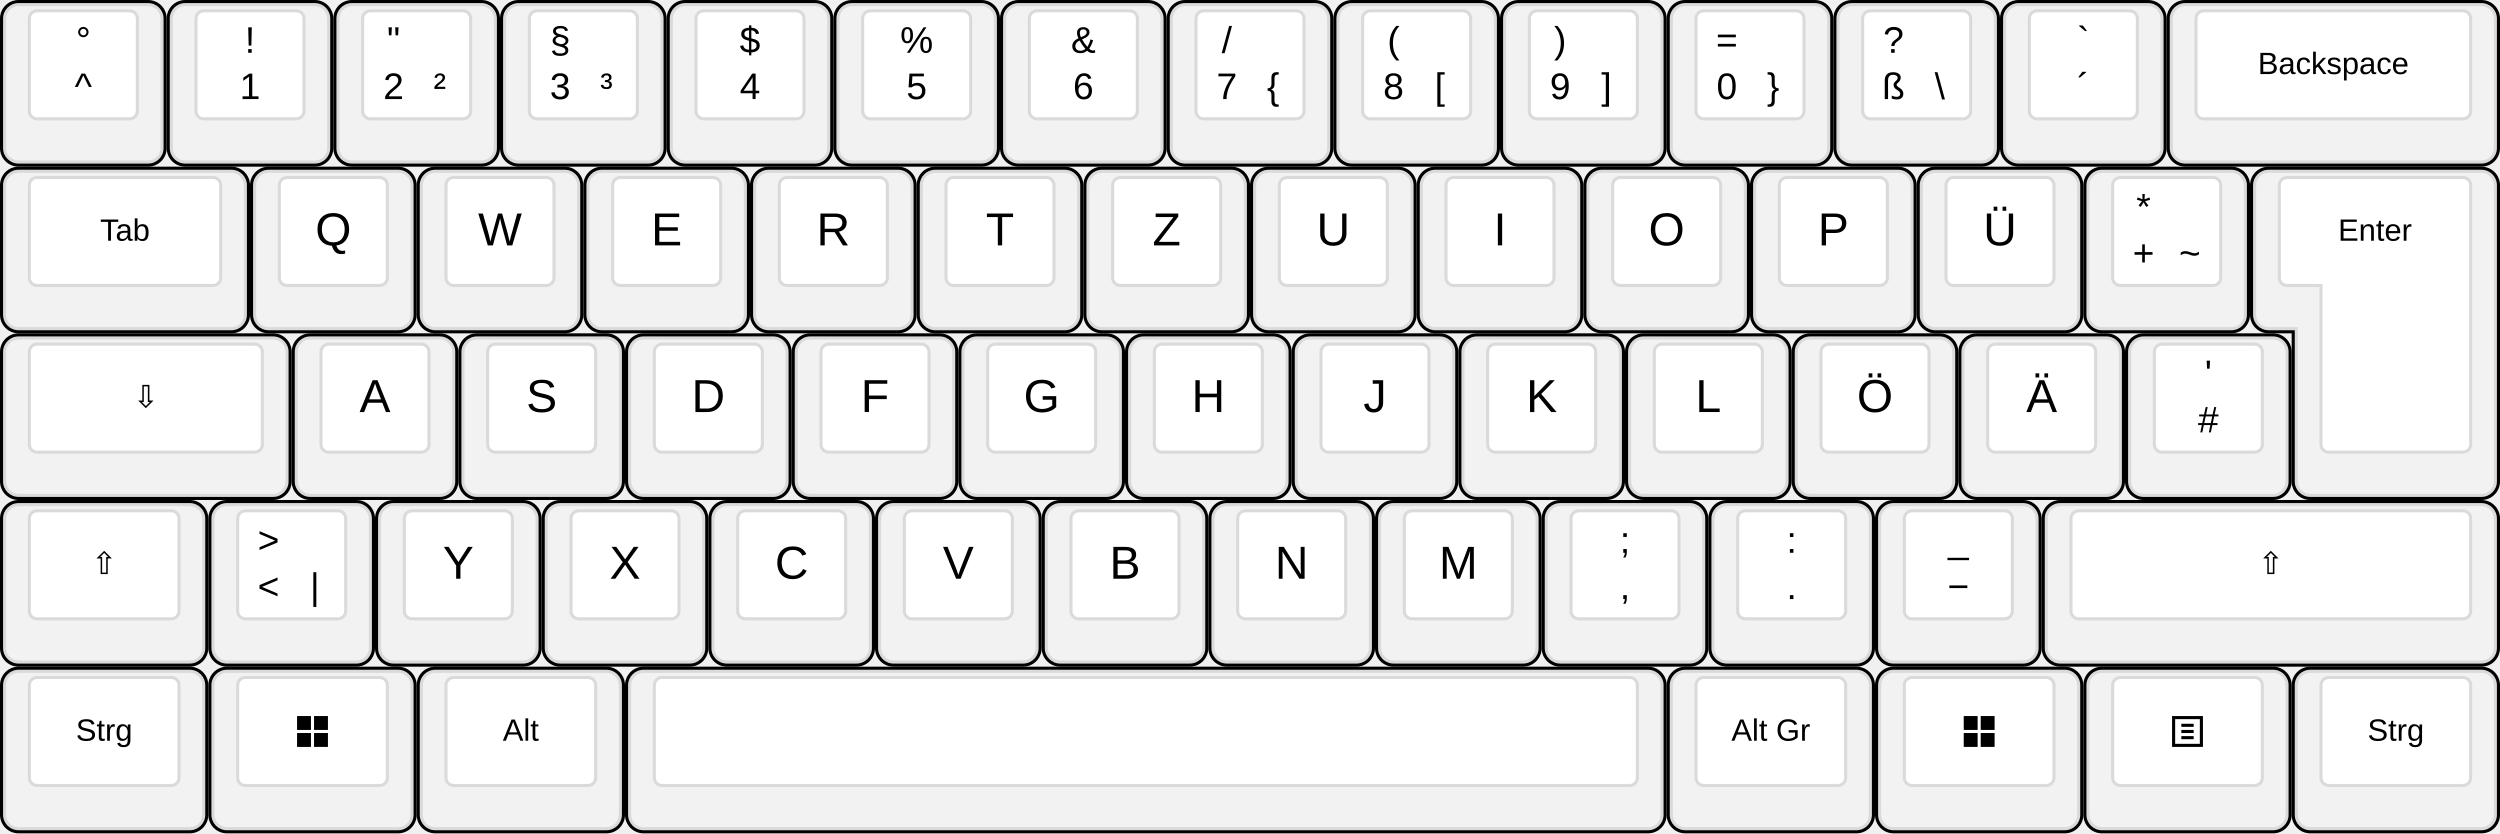
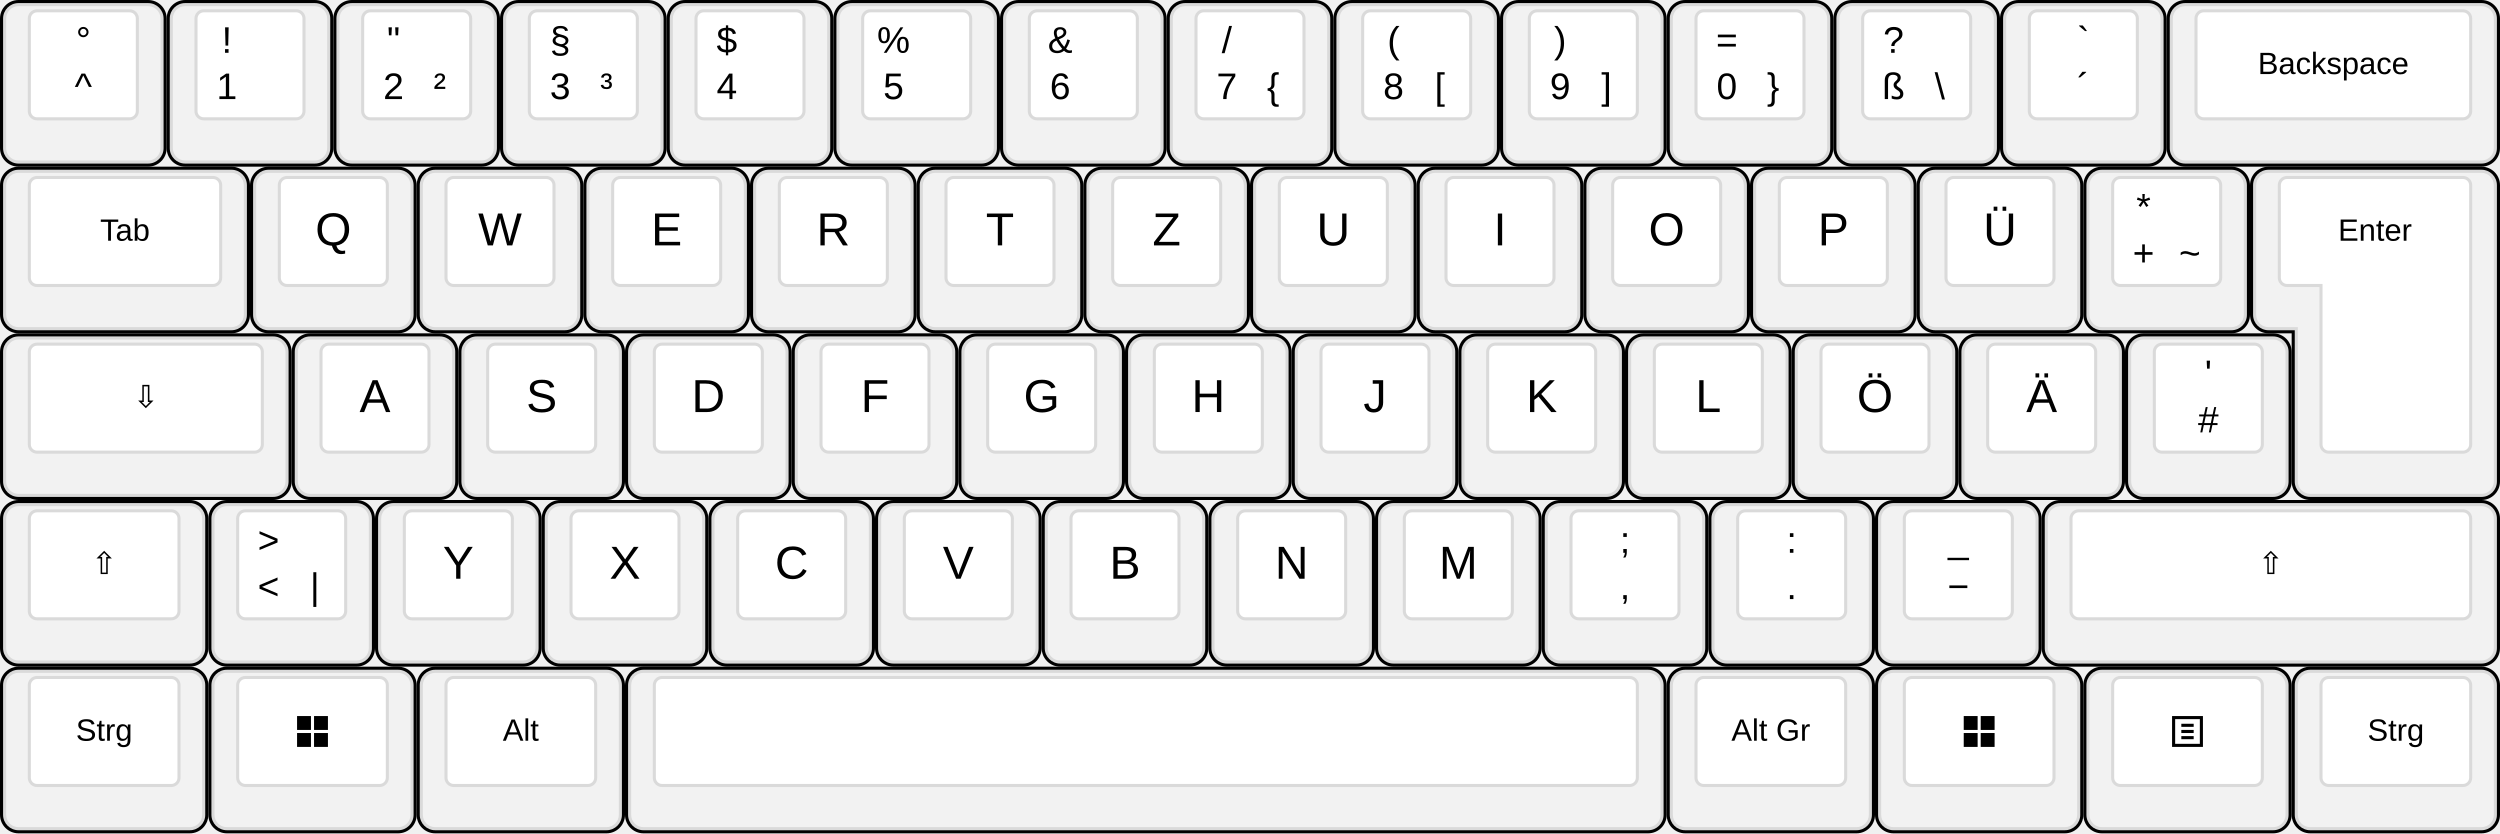
<svg xmlns="http://www.w3.org/2000/svg" xmlns:xlink="http://www.w3.org/1999/xlink" version="1.1" width="810" height="270" viewBox="0 -270 810 270">
  <defs>
    <g id="shape0">
      <path d="M 6 -54 C 2.686 -54 0 -51.314 0 -48 L 0 -6 C 0 -2.686 2.686 0 6 0 L 48 0 C 51.314 0 54 -2.686 54 -6 L 54 -48 C 54 -51.314 51.314 -54 48 -54 Z" fill="#000000" />
      <path d="M 6 -53 C 3.239 -53 1 -50.761 1 -48 L 1 -6 C 1 -3.239 3.239 -1 6 -1 L 48 -1 C 50.761 -1 53 -3.239 53 -6 L 53 -48 C 53 -50.761 50.761 -53 48 -53 Z" fill="#dadada" />
      <path d="M 6 -52 C 3.791 -52 2 -50.209 2 -48 L 2 -6 C 2 -3.791 3.791 -2 6 -2 L 48 -2 C 50.209 -2 52 -3.791 52 -6 L 52 -48 C 52 -50.209 50.209 -52 48 -52 Z" fill="#f2f2f2" />
      <path d="M 12 -51 C 10.343 -51 9 -49.657 9 -48 L 9 -18 C 9 -16.343 10.343 -15 12 -15 L 42 -15 C 43.657 -15 45 -16.343 45 -18 L 45 -48 C 45 -49.657 43.657 -51 42 -51 Z" fill="#dadada" />
      <path d="M 12 -50 C 10.895 -50 10 -49.105 10 -48 L 10 -18 C 10 -16.895 10.895 -16 12 -16 L 42 -16 C 43.105 -16 44 -16.895 44 -18 L 44 -48 C 44 -49.105 43.105 -50 42 -50 Z" fill="#ffffff" />
    </g>
    <g id="shape1">
      <path d="M 6 -54 C 2.686 -54 0 -51.314 0 -48 L 0 -6 C 0 -2.686 2.686 0 6 0 L 102 0 C 105.314 0 108 -2.686 108 -6 L 108 -48 C 108 -51.314 105.314 -54 102 -54 Z" fill="#000000" />
      <path d="M 6 -53 C 3.239 -53 1 -50.761 1 -48 L 1 -6 C 1 -3.239 3.239 -1 6 -1 L 102 -1 C 104.761 -1 107 -3.239 107 -6 L 107 -48 C 107 -50.761 104.761 -53 102 -53 Z" fill="#dadada" />
      <path d="M 6 -52 C 3.791 -52 2 -50.209 2 -48 L 2 -6 C 2 -3.791 3.791 -2 6 -2 L 102 -2 C 104.209 -2 106 -3.791 106 -6 L 106 -48 C 106 -50.209 104.209 -52 102 -52 Z" fill="#f2f2f2" />
      <path d="M 12 -51 C 10.343 -51 9 -49.657 9 -48 L 9 -18 C 9 -16.343 10.343 -15 12 -15 L 96 -15 C 97.657 -15 99 -16.343 99 -18 L 99 -48 C 99 -49.657 97.657 -51 96 -51 Z" fill="#dadada" />
      <path d="M 12 -50 C 10.895 -50 10 -49.105 10 -48 L 10 -18 C 10 -16.895 10.895 -16 12 -16 L 96 -16 C 97.105 -16 98 -16.895 98 -18 L 98 -48 C 98 -49.105 97.105 -50 96 -50 Z" fill="#ffffff" />
    </g>
    <g id="shape2">
      <path d="M 6 -54 C 2.686 -54 0 -51.314 0 -48 L 0 -6 C 0 -2.686 2.686 0 6 0 L 75 0 C 78.314 0 81 -2.686 81 -6 L 81 -48 C 81 -51.314 78.314 -54 75 -54 Z" fill="#000000" />
      <path d="M 6 -53 C 3.239 -53 1 -50.761 1 -48 L 1 -6 C 1 -3.239 3.239 -1 6 -1 L 75 -1 C 77.761 -1 80 -3.239 80 -6 L 80 -48 C 80 -50.761 77.761 -53 75 -53 Z" fill="#dadada" />
      <path d="M 6 -52 C 3.791 -52 2 -50.209 2 -48 L 2 -6 C 2 -3.791 3.791 -2 6 -2 L 75 -2 C 77.209 -2 79 -3.791 79 -6 L 79 -48 C 79 -50.209 77.209 -52 75 -52 Z" fill="#f2f2f2" />
      <path d="M 12 -51 C 10.343 -51 9 -49.657 9 -48 L 9 -18 C 9 -16.343 10.343 -15 12 -15 L 69 -15 C 70.657 -15 72 -16.343 72 -18 L 72 -48 C 72 -49.657 70.657 -51 69 -51 Z" fill="#dadada" />
      <path d="M 12 -50 C 10.895 -50 10 -49.105 10 -48 L 10 -18 C 10 -16.895 10.895 -16 12 -16 L 69 -16 C 70.105 -16 71 -16.895 71 -18 L 71 -48 C 71 -49.105 70.105 -50 69 -50 Z" fill="#ffffff" />
    </g>
    <g id="shape3">
      <path d="M 6 -54 C 2.686 -54 0 -51.314 0 -48 L 0 -6 C 0 -2.686 2.686 0 6 0 L 88.5 0 C 91.814 0 94.5 -2.686 94.5 -6 L 94.5 -48 C 94.5 -51.314 91.814 -54 88.5 -54 Z" fill="#000000" />
      <path d="M 6 -53 C 3.239 -53 1 -50.761 1 -48 L 1 -6 C 1 -3.239 3.239 -1 6 -1 L 88.5 -1 C 91.261 -1 93.5 -3.239 93.5 -6 L 93.5 -48 C 93.5 -50.761 91.261 -53 88.5 -53 Z" fill="#dadada" />
      <path d="M 6 -52 C 3.791 -52 2 -50.209 2 -48 L 2 -6 C 2 -3.791 3.791 -2 6 -2 L 88.5 -2 C 90.709 -2 92.5 -3.791 92.5 -6 L 92.5 -48 C 92.5 -50.209 90.709 -52 88.5 -52 Z" fill="#f2f2f2" />
      <path d="M 12 -51 C 10.343 -51 9 -49.657 9 -48 L 9 -18 C 9 -16.343 10.343 -15 12 -15 L 82.5 -15 C 84.157 -15 85.5 -16.343 85.5 -18 L 85.5 -48 C 85.5 -49.657 84.157 -51 82.5 -51 Z" fill="#dadada" />
      <path d="M 12 -50 C 10.895 -50 10 -49.105 10 -48 L 10 -18 C 10 -16.895 10.895 -16 12 -16 L 82.5 -16 C 83.605 -16 84.5 -16.895 84.5 -18 L 84.5 -48 C 84.5 -49.105 83.605 -50 82.5 -50 Z" fill="#ffffff" />
    </g>
    <g id="shape4">
      <path d="M -7.5 -108 C -10.814 -108 -13.5 -105.314 -13.5 -102 L -13.5 -60 C -13.5 -56.686 -10.814 -54 -7.5 -54 L 0 -54 L 0 -6 C 0 -2.686 2.686 0 6 0 L 61.5 0 C 64.814 0 67.5 -2.686 67.5 -6 L 67.5 -102 C 67.5 -105.314 64.814 -108 61.5 -108 Z" fill="#000000" />
      <path d="M -7.5 -107 C -10.261 -107 -12.5 -104.761 -12.5 -102 L -12.5 -60 C -12.5 -57.239 -10.261 -55 -7.5 -55 L 1 -55 L 1 -54 L 1 -6 C 1 -3.239 3.239 -1 6 -1 L 61.5 -1 C 64.261 -1 66.5 -3.239 66.5 -6 L 66.5 -102 C 66.5 -104.761 64.261 -107 61.5 -107 Z" fill="#dadada" />
      <path d="M -7.5 -106 C -9.709 -106 -11.5 -104.209 -11.5 -102 L -11.5 -60 C -11.5 -57.791 -9.709 -56 -7.5 -56 L 2 -56 L 2 -54 L 2 -6 C 2 -3.791 3.791 -2 6 -2 L 61.5 -2 C 63.709 -2 65.5 -3.791 65.5 -6 L 65.5 -102 C 65.5 -104.209 63.709 -106 61.5 -106 Z" fill="#f2f2f2" />
      <path d="M -1.5 -105 C -3.157 -105 -4.5 -103.657 -4.5 -102 L -4.5 -72 C -4.5 -70.343 -3.157 -69 -1.5 -69 L 9 -69 L 9 -60 L 9 -18 C 9 -16.343 10.343 -15 12 -15 L 55.5 -15 C 57.157 -15 58.5 -16.343 58.5 -18 L 58.5 -102 C 58.5 -103.657 57.157 -105 55.5 -105 Z" fill="#dadada" />
      <path d="M -1.5 -104 C -2.605 -104 -3.5 -103.105 -3.5 -102 L -3.5 -72 C -3.5 -70.895 -2.605 -70 -1.5 -70 L 10 -70 L 10 -60 L 10 -18 C 10 -16.895 10.895 -16 12 -16 L 55.5 -16 C 56.605 -16 57.5 -16.895 57.5 -18 L 57.5 -102 C 57.5 -103.105 56.605 -104 55.5 -104 Z" fill="#ffffff" />
    </g>
    <g id="shape5">
      <path d="M 6 -54 C 2.686 -54 0 -51.314 0 -48 L 0 -6 C 0 -2.686 2.686 0 6 0 L 61.5 0 C 64.814 0 67.5 -2.686 67.5 -6 L 67.5 -48 C 67.5 -51.314 64.814 -54 61.5 -54 Z" fill="#000000" />
      <path d="M 6 -53 C 3.239 -53 1 -50.761 1 -48 L 1 -6 C 1 -3.239 3.239 -1 6 -1 L 61.5 -1 C 64.261 -1 66.5 -3.239 66.5 -6 L 66.5 -48 C 66.5 -50.761 64.261 -53 61.5 -53 Z" fill="#dadada" />
      <path d="M 6 -52 C 3.791 -52 2 -50.209 2 -48 L 2 -6 C 2 -3.791 3.791 -2 6 -2 L 61.5 -2 C 63.709 -2 65.5 -3.791 65.5 -6 L 65.5 -48 C 65.5 -50.209 63.709 -52 61.5 -52 Z" fill="#f2f2f2" />
      <path d="M 12 -51 C 10.343 -51 9 -49.657 9 -48 L 9 -18 C 9 -16.343 10.343 -15 12 -15 L 55.5 -15 C 57.157 -15 58.5 -16.343 58.5 -18 L 58.5 -48 C 58.5 -49.657 57.157 -51 55.5 -51 Z" fill="#dadada" />
      <path d="M 12 -50 C 10.895 -50 10 -49.105 10 -48 L 10 -18 C 10 -16.895 10.895 -16 12 -16 L 55.5 -16 C 56.605 -16 57.5 -16.895 57.5 -18 L 57.5 -48 C 57.5 -49.105 56.605 -50 55.5 -50 Z" fill="#ffffff" />
    </g>
    <g id="shape6">
      <path d="M 6 -54 C 2.686 -54 0 -51.314 0 -48 L 0 -6 C 0 -2.686 2.686 0 6 0 L 142.5 0 C 145.814 0 148.5 -2.686 148.5 -6 L 148.5 -48 C 148.5 -51.314 145.814 -54 142.5 -54 Z" fill="#000000" />
      <path d="M 6 -53 C 3.239 -53 1 -50.761 1 -48 L 1 -6 C 1 -3.239 3.239 -1 6 -1 L 142.5 -1 C 145.261 -1 147.5 -3.239 147.5 -6 L 147.5 -48 C 147.5 -50.761 145.261 -53 142.5 -53 Z" fill="#dadada" />
      <path d="M 6 -52 C 3.791 -52 2 -50.209 2 -48 L 2 -6 C 2 -3.791 3.791 -2 6 -2 L 142.5 -2 C 144.709 -2 146.5 -3.791 146.5 -6 L 146.5 -48 C 146.5 -50.209 144.709 -52 142.5 -52 Z" fill="#f2f2f2" />
      <path d="M 12 -51 C 10.343 -51 9 -49.657 9 -48 L 9 -18 C 9 -16.343 10.343 -15 12 -15 L 136.5 -15 C 138.157 -15 139.5 -16.343 139.5 -18 L 139.5 -48 C 139.5 -49.657 138.157 -51 136.5 -51 Z" fill="#dadada" />
      <path d="M 12 -50 C 10.895 -50 10 -49.105 10 -48 L 10 -18 C 10 -16.895 10.895 -16 12 -16 L 136.5 -16 C 137.605 -16 138.5 -16.895 138.5 -18 L 138.5 -48 C 138.5 -49.105 137.605 -50 136.5 -50 Z" fill="#ffffff" />
    </g>
    <g id="shape7">
      <path d="M 6 -54 C 2.686 -54 0 -51.314 0 -48 L 0 -6 C 0 -2.686 2.686 0 6 0 L 331.5 0 C 334.814 0 337.5 -2.686 337.5 -6 L 337.5 -48 C 337.5 -51.314 334.814 -54 331.5 -54 Z" fill="#000000" />
      <path d="M 6 -53 C 3.239 -53 1 -50.761 1 -48 L 1 -6 C 1 -3.239 3.239 -1 6 -1 L 331.5 -1 C 334.261 -1 336.5 -3.239 336.5 -6 L 336.5 -48 C 336.5 -50.761 334.261 -53 331.5 -53 Z" fill="#dadada" />
      <path d="M 6 -52 C 3.791 -52 2 -50.209 2 -48 L 2 -6 C 2 -3.791 3.791 -2 6 -2 L 331.5 -2 C 333.709 -2 335.5 -3.791 335.5 -6 L 335.5 -48 C 335.5 -50.209 333.709 -52 331.5 -52 Z" fill="#f2f2f2" />
      <path d="M 12 -51 C 10.343 -51 9 -49.657 9 -48 L 9 -18 C 9 -16.343 10.343 -15 12 -15 L 325.5 -15 C 327.157 -15 328.5 -16.343 328.5 -18 L 328.5 -48 C 328.5 -49.657 327.157 -51 325.5 -51 Z" fill="#dadada" />
      <path d="M 12 -50 C 10.895 -50 10 -49.105 10 -48 L 10 -18 C 10 -16.895 10.895 -16 12 -16 L 325.5 -16 C 326.605 -16 327.5 -16.895 327.5 -18 L 327.5 -48 C 327.5 -49.105 326.605 -50 325.5 -50 Z" fill="#ffffff" />
    </g>
    <path id="path0" d="M 0 0 h 0.45 v 0.45 h -0.45 z M 1 0 v 0.45 h -0.45 v -0.45 z M 1 1 h -0.45 v -0.45 h 0.45 z M 0 1 v -0.45 h 0.45 v 0.45 z" />
    <path id="path1" d="M 0 0 V 1 H 1 V 0 Z M 0.9 0.9 H 0.1 V 0.1 H 0.9 Z M 0.7 0.35 H 0.3 V 0.25 H 0.7 Z M 0.7 0.55 H 0.3 V 0.45 H 0.7 Z M 0.7 0.75 H 0.3 V 0.65 H 0.7 Z" />
  </defs>
  <g class="keyboard">
    <g class="key">
      <use xlink:href="#shape0" transform="translate(0 -216)" />
      <text x="27" y="-237.9" text-anchor="middle" font-family="Arial" font-size="12" fill="#000000">^</text>
      <text x="27" y="-252.9" text-anchor="middle" font-family="Arial" font-size="12" fill="#000000">°</text>
    </g>
    <g class="key">
      <use xlink:href="#shape0" transform="translate(54 -216)" />
-       <text x="81" y="-237.9" text-anchor="middle" font-family="Arial" font-size="12" fill="#000000">1</text>
-       <text x="81" y="-252.9" text-anchor="middle" font-family="Arial" font-size="12" fill="#000000">!</text>
+       <text x="73.5" y="-237.9" text-anchor="middle" font-family="Arial" font-size="12" fill="#000000">1</text>
+       <text x="73.5" y="-252.9" text-anchor="middle" font-family="Arial" font-size="12" fill="#000000">!</text>
    </g>
    <g class="key">
      <use xlink:href="#shape0" transform="translate(108 -216)" />
      <text x="127.5" y="-237.9" text-anchor="middle" font-family="Arial" font-size="12" fill="#000000">2</text>
      <text x="127.5" y="-252.9" text-anchor="middle" font-family="Arial" font-size="12" fill="#000000">"</text>
      <text x="142.5" y="-237.9" text-anchor="middle" font-family="Arial" font-size="12" fill="#000000">²</text>
    </g>
    <g class="key">
      <use xlink:href="#shape0" transform="translate(162 -216)" />
      <text x="181.5" y="-237.9" text-anchor="middle" font-family="Arial" font-size="12" fill="#000000">3</text>
      <text x="181.5" y="-252.9" text-anchor="middle" font-family="Arial" font-size="12" fill="#000000">§</text>
      <text x="196.5" y="-237.9" text-anchor="middle" font-family="Arial" font-size="12" fill="#000000">³</text>
    </g>
    <g class="key">
      <use xlink:href="#shape0" transform="translate(216 -216)" />
-       <text x="243" y="-237.9" text-anchor="middle" font-family="Arial" font-size="12" fill="#000000">4</text>
-       <text x="243" y="-252.9" text-anchor="middle" font-family="Arial" font-size="12" fill="#000000">$</text>
+       <text x="235.5" y="-237.9" text-anchor="middle" font-family="Arial" font-size="12" fill="#000000">4</text>
+       <text x="235.5" y="-252.9" text-anchor="middle" font-family="Arial" font-size="12" fill="#000000">$</text>
    </g>
    <g class="key">
      <use xlink:href="#shape0" transform="translate(270 -216)" />
-       <text x="297" y="-237.9" text-anchor="middle" font-family="Arial" font-size="12" fill="#000000">5</text>
-       <text x="297" y="-252.9" text-anchor="middle" font-family="Arial" font-size="12" fill="#000000">%</text>
+       <text x="289.5" y="-237.9" text-anchor="middle" font-family="Arial" font-size="12" fill="#000000">5</text>
+       <text x="289.5" y="-252.9" text-anchor="middle" font-family="Arial" font-size="12" fill="#000000">%</text>
    </g>
    <g class="key">
      <use xlink:href="#shape0" transform="translate(324 -216)" />
-       <text x="351" y="-237.9" text-anchor="middle" font-family="Arial" font-size="12" fill="#000000">6</text>
-       <text x="351" y="-252.9" text-anchor="middle" font-family="Arial" font-size="12" fill="#000000">&amp;</text>
+       <text x="343.5" y="-237.9" text-anchor="middle" font-family="Arial" font-size="12" fill="#000000">6</text>
+       <text x="343.5" y="-252.9" text-anchor="middle" font-family="Arial" font-size="12" fill="#000000">&amp;</text>
    </g>
    <g class="key">
      <use xlink:href="#shape0" transform="translate(378 -216)" />
      <text x="397.5" y="-237.9" text-anchor="middle" font-family="Arial" font-size="12" fill="#000000">7</text>
      <text x="397.5" y="-252.9" text-anchor="middle" font-family="Arial" font-size="12" fill="#000000">/</text>
      <text x="412.5" y="-237.9" text-anchor="middle" font-family="Arial" font-size="12" fill="#000000">{</text>
    </g>
    <g class="key">
      <use xlink:href="#shape0" transform="translate(432 -216)" />
      <text x="451.5" y="-237.9" text-anchor="middle" font-family="Arial" font-size="12" fill="#000000">8</text>
      <text x="451.5" y="-252.9" text-anchor="middle" font-family="Arial" font-size="12" fill="#000000">(</text>
      <text x="466.5" y="-237.9" text-anchor="middle" font-family="Arial" font-size="12" fill="#000000">[</text>
    </g>
    <g class="key">
      <use xlink:href="#shape0" transform="translate(486 -216)" />
      <text x="505.5" y="-237.9" text-anchor="middle" font-family="Arial" font-size="12" fill="#000000">9</text>
      <text x="505.5" y="-252.9" text-anchor="middle" font-family="Arial" font-size="12" fill="#000000">)</text>
      <text x="520.5" y="-237.9" text-anchor="middle" font-family="Arial" font-size="12" fill="#000000">]</text>
    </g>
    <g class="key">
      <use xlink:href="#shape0" transform="translate(540 -216)" />
      <text x="559.5" y="-237.9" text-anchor="middle" font-family="Arial" font-size="12" fill="#000000">0</text>
      <text x="559.5" y="-252.9" text-anchor="middle" font-family="Arial" font-size="12" fill="#000000">=</text>
      <text x="574.5" y="-237.9" text-anchor="middle" font-family="Arial" font-size="12" fill="#000000">}</text>
    </g>
    <g class="key">
      <use xlink:href="#shape0" transform="translate(594 -216)" />
      <text x="613.5" y="-237.9" text-anchor="middle" font-family="Arial" font-size="12" fill="#000000">ß</text>
      <text x="613.5" y="-252.9" text-anchor="middle" font-family="Arial" font-size="12" fill="#000000">?</text>
      <text x="628.5" y="-237.9" text-anchor="middle" font-family="Arial" font-size="12" fill="#000000">\</text>
    </g>
    <g class="key">
      <use xlink:href="#shape0" transform="translate(648 -216)" />
      <text x="675" y="-237.9" text-anchor="middle" font-family="Arial" font-size="12" fill="#000000">´</text>
      <text x="675" y="-252.9" text-anchor="middle" font-family="Arial" font-size="12" fill="#000000">`</text>
    </g>
    <g class="key">
      <use xlink:href="#shape1" transform="translate(702 -216)" />
      <text x="756" y="-246" text-anchor="middle" font-family="Arial" font-size="10" fill="#000000">Backspace</text>
    </g>
    <g class="key">
      <use xlink:href="#shape2" transform="translate(0 -162)" />
      <text x="40.5" y="-192" text-anchor="middle" font-family="Arial" font-size="10" fill="#000000">Tab</text>
    </g>
    <g class="key">
      <use xlink:href="#shape0" transform="translate(81 -162)" />
      <text x="108" y="-190.5" text-anchor="middle" font-family="Arial" font-size="15" fill="#000000">Q</text>
    </g>
    <g class="key">
      <use xlink:href="#shape0" transform="translate(135 -162)" />
      <text x="162" y="-190.5" text-anchor="middle" font-family="Arial" font-size="15" fill="#000000">W</text>
    </g>
    <g class="key">
      <use xlink:href="#shape0" transform="translate(189 -162)" />
      <text x="216" y="-190.5" text-anchor="middle" font-family="Arial" font-size="15" fill="#000000">E</text>
    </g>
    <g class="key">
      <use xlink:href="#shape0" transform="translate(243 -162)" />
      <text x="270" y="-190.5" text-anchor="middle" font-family="Arial" font-size="15" fill="#000000">R</text>
    </g>
    <g class="key">
      <use xlink:href="#shape0" transform="translate(297 -162)" />
      <text x="324" y="-190.5" text-anchor="middle" font-family="Arial" font-size="15" fill="#000000">T</text>
    </g>
    <g class="key">
      <use xlink:href="#shape0" transform="translate(351 -162)" />
      <text x="378" y="-190.5" text-anchor="middle" font-family="Arial" font-size="15" fill="#000000">Z</text>
    </g>
    <g class="key">
      <use xlink:href="#shape0" transform="translate(405 -162)" />
      <text x="432" y="-190.5" text-anchor="middle" font-family="Arial" font-size="15" fill="#000000">U</text>
    </g>
    <g class="key">
      <use xlink:href="#shape0" transform="translate(459 -162)" />
      <text x="486" y="-190.5" text-anchor="middle" font-family="Arial" font-size="15" fill="#000000">I</text>
    </g>
    <g class="key">
      <use xlink:href="#shape0" transform="translate(513 -162)" />
      <text x="540" y="-190.5" text-anchor="middle" font-family="Arial" font-size="15" fill="#000000">O</text>
    </g>
    <g class="key">
      <use xlink:href="#shape0" transform="translate(567 -162)" />
      <text x="594" y="-190.5" text-anchor="middle" font-family="Arial" font-size="15" fill="#000000">P</text>
    </g>
    <g class="key">
      <use xlink:href="#shape0" transform="translate(621 -162)" />
      <text x="648" y="-190.5" text-anchor="middle" font-family="Arial" font-size="15" fill="#000000">Ü</text>
    </g>
    <g class="key">
      <use xlink:href="#shape0" transform="translate(675 -162)" />
      <text x="694.5" y="-183.9" text-anchor="middle" font-family="Arial" font-size="12" fill="#000000">+</text>
      <text x="694.5" y="-198.9" text-anchor="middle" font-family="Arial" font-size="12" fill="#000000">*</text>
      <text x="709.5" y="-183.9" text-anchor="middle" font-family="Arial" font-size="12" fill="#000000">~</text>
    </g>
    <g class="key">
      <use xlink:href="#shape3" transform="translate(0 -108)" />
      <text x="47.25" y="-138" text-anchor="middle" font-family="Arial" font-size="10" fill="#000000">⇩</text>
    </g>
    <g class="key">
      <use xlink:href="#shape0" transform="translate(94.5 -108)" />
      <text x="121.5" y="-136.5" text-anchor="middle" font-family="Arial" font-size="15" fill="#000000">A</text>
    </g>
    <g class="key">
      <use xlink:href="#shape0" transform="translate(148.5 -108)" />
      <text x="175.5" y="-136.5" text-anchor="middle" font-family="Arial" font-size="15" fill="#000000">S</text>
    </g>
    <g class="key">
      <use xlink:href="#shape0" transform="translate(202.5 -108)" />
      <text x="229.5" y="-136.5" text-anchor="middle" font-family="Arial" font-size="15" fill="#000000">D</text>
    </g>
    <g class="key">
      <use xlink:href="#shape0" transform="translate(256.5 -108)" />
      <text x="283.5" y="-136.5" text-anchor="middle" font-family="Arial" font-size="15" fill="#000000">F</text>
    </g>
    <g class="key">
      <use xlink:href="#shape0" transform="translate(310.5 -108)" />
      <text x="337.5" y="-136.5" text-anchor="middle" font-family="Arial" font-size="15" fill="#000000">G</text>
    </g>
    <g class="key">
      <use xlink:href="#shape0" transform="translate(364.5 -108)" />
      <text x="391.5" y="-136.5" text-anchor="middle" font-family="Arial" font-size="15" fill="#000000">H</text>
    </g>
    <g class="key">
      <use xlink:href="#shape0" transform="translate(418.5 -108)" />
      <text x="445.5" y="-136.5" text-anchor="middle" font-family="Arial" font-size="15" fill="#000000">J</text>
    </g>
    <g class="key">
      <use xlink:href="#shape0" transform="translate(472.5 -108)" />
      <text x="499.5" y="-136.5" text-anchor="middle" font-family="Arial" font-size="15" fill="#000000">K</text>
    </g>
    <g class="key">
      <use xlink:href="#shape0" transform="translate(526.5 -108)" />
      <text x="553.5" y="-136.5" text-anchor="middle" font-family="Arial" font-size="15" fill="#000000">L</text>
    </g>
    <g class="key">
      <use xlink:href="#shape0" transform="translate(580.5 -108)" />
      <text x="607.5" y="-136.5" text-anchor="middle" font-family="Arial" font-size="15" fill="#000000">Ö</text>
    </g>
    <g class="key">
      <use xlink:href="#shape0" transform="translate(634.5 -108)" />
      <text x="661.5" y="-136.5" text-anchor="middle" font-family="Arial" font-size="15" fill="#000000">Ä</text>
    </g>
    <g class="key">
      <use xlink:href="#shape0" transform="translate(688.5 -108)" />
      <text x="715.5" y="-129.9" text-anchor="middle" font-family="Arial" font-size="12" fill="#000000">#</text>
      <text x="715.5" y="-144.9" text-anchor="middle" font-family="Arial" font-size="12" fill="#000000">'</text>
    </g>
    <g class="key">
      <use xlink:href="#shape4" transform="translate(742.5 -108)" />
      <text x="769.5" y="-192" text-anchor="middle" font-family="Arial" font-size="10" fill="#000000">Enter</text>
    </g>
    <g class="key">
      <use xlink:href="#shape5" transform="translate(0 -54)" />
      <text x="33.75" y="-84" text-anchor="middle" font-family="Arial" font-size="10" fill="#000000">⇧</text>
    </g>
    <g class="key">
      <use xlink:href="#shape0" transform="translate(67.5 -54)" />
      <text x="87" y="-75.9" text-anchor="middle" font-family="Arial" font-size="12" fill="#000000">&lt;</text>
      <text x="87" y="-90.9" text-anchor="middle" font-family="Arial" font-size="12" fill="#000000">&gt;</text>
      <text x="102" y="-75.9" text-anchor="middle" font-family="Arial" font-size="12" fill="#000000">|</text>
    </g>
    <g class="key">
      <use xlink:href="#shape0" transform="translate(121.5 -54)" />
      <text x="148.5" y="-82.5" text-anchor="middle" font-family="Arial" font-size="15" fill="#000000">Y</text>
    </g>
    <g class="key">
      <use xlink:href="#shape0" transform="translate(175.5 -54)" />
      <text x="202.5" y="-82.5" text-anchor="middle" font-family="Arial" font-size="15" fill="#000000">X</text>
    </g>
    <g class="key">
      <use xlink:href="#shape0" transform="translate(229.5 -54)" />
      <text x="256.5" y="-82.5" text-anchor="middle" font-family="Arial" font-size="15" fill="#000000">C</text>
    </g>
    <g class="key">
      <use xlink:href="#shape0" transform="translate(283.5 -54)" />
      <text x="310.5" y="-82.5" text-anchor="middle" font-family="Arial" font-size="15" fill="#000000">V</text>
    </g>
    <g class="key">
      <use xlink:href="#shape0" transform="translate(337.5 -54)" />
      <text x="364.5" y="-82.5" text-anchor="middle" font-family="Arial" font-size="15" fill="#000000">B</text>
    </g>
    <g class="key">
      <use xlink:href="#shape0" transform="translate(391.5 -54)" />
      <text x="418.5" y="-82.5" text-anchor="middle" font-family="Arial" font-size="15" fill="#000000">N</text>
    </g>
    <g class="key">
      <use xlink:href="#shape0" transform="translate(445.5 -54)" />
      <text x="472.5" y="-82.5" text-anchor="middle" font-family="Arial" font-size="15" fill="#000000">M</text>
    </g>
    <g class="key">
      <use xlink:href="#shape0" transform="translate(499.5 -54)" />
      <text x="526.5" y="-75.9" text-anchor="middle" font-family="Arial" font-size="12" fill="#000000">,</text>
      <text x="526.5" y="-90.9" text-anchor="middle" font-family="Arial" font-size="12" fill="#000000">;</text>
    </g>
    <g class="key">
      <use xlink:href="#shape0" transform="translate(553.5 -54)" />
      <text x="580.5" y="-75.9" text-anchor="middle" font-family="Arial" font-size="12" fill="#000000">.</text>
      <text x="580.5" y="-90.9" text-anchor="middle" font-family="Arial" font-size="12" fill="#000000">:</text>
    </g>
    <g class="key">
      <use xlink:href="#shape0" transform="translate(607.5 -54)" />
      <text x="634.5" y="-75.9" text-anchor="middle" font-family="Arial" font-size="12" fill="#000000">−</text>
      <text x="634.5" y="-90.9" text-anchor="middle" font-family="Arial" font-size="12" fill="#000000">_</text>
    </g>
    <g class="key">
      <use xlink:href="#shape6" transform="translate(661.5 -54)" />
      <text x="735.75" y="-84" text-anchor="middle" font-family="Arial" font-size="10" fill="#000000">⇧</text>
    </g>
    <g class="key">
      <use xlink:href="#shape5" transform="translate(0 0)" />
      <text x="33.75" y="-30" text-anchor="middle" font-family="Arial" font-size="10" fill="#000000">Strg</text>
    </g>
    <g class="key">
      <use xlink:href="#shape5" transform="translate(67.5 0)" />
      <use xlink:href="#path0" transform="translate(96.25 -38) scale(10 10)" fill="#000000" />
    </g>
    <g class="key">
      <use xlink:href="#shape5" transform="translate(135 0)" />
      <text x="168.75" y="-30" text-anchor="middle" font-family="Arial" font-size="10" fill="#000000">Alt</text>
    </g>
    <g class="key">
      <use xlink:href="#shape7" transform="translate(202.5 0)" />
    </g>
    <g class="key">
      <use xlink:href="#shape5" transform="translate(540 0)" />
      <text x="573.75" y="-30" text-anchor="middle" font-family="Arial" font-size="10" fill="#000000">Alt Gr</text>
    </g>
    <g class="key">
      <use xlink:href="#shape5" transform="translate(607.5 0)" />
      <use xlink:href="#path0" transform="translate(636.25 -38) scale(10 10)" fill="#000000" />
    </g>
    <g class="key">
      <use xlink:href="#shape5" transform="translate(675 0)" />
      <use xlink:href="#path1" transform="translate(703.75 -38) scale(10 10)" fill="#000000" />
    </g>
    <g class="key">
      <use xlink:href="#shape5" transform="translate(742.5 0)" />
      <text x="776.25" y="-30" text-anchor="middle" font-family="Arial" font-size="10" fill="#000000">Strg</text>
    </g>
  </g>
</svg>
